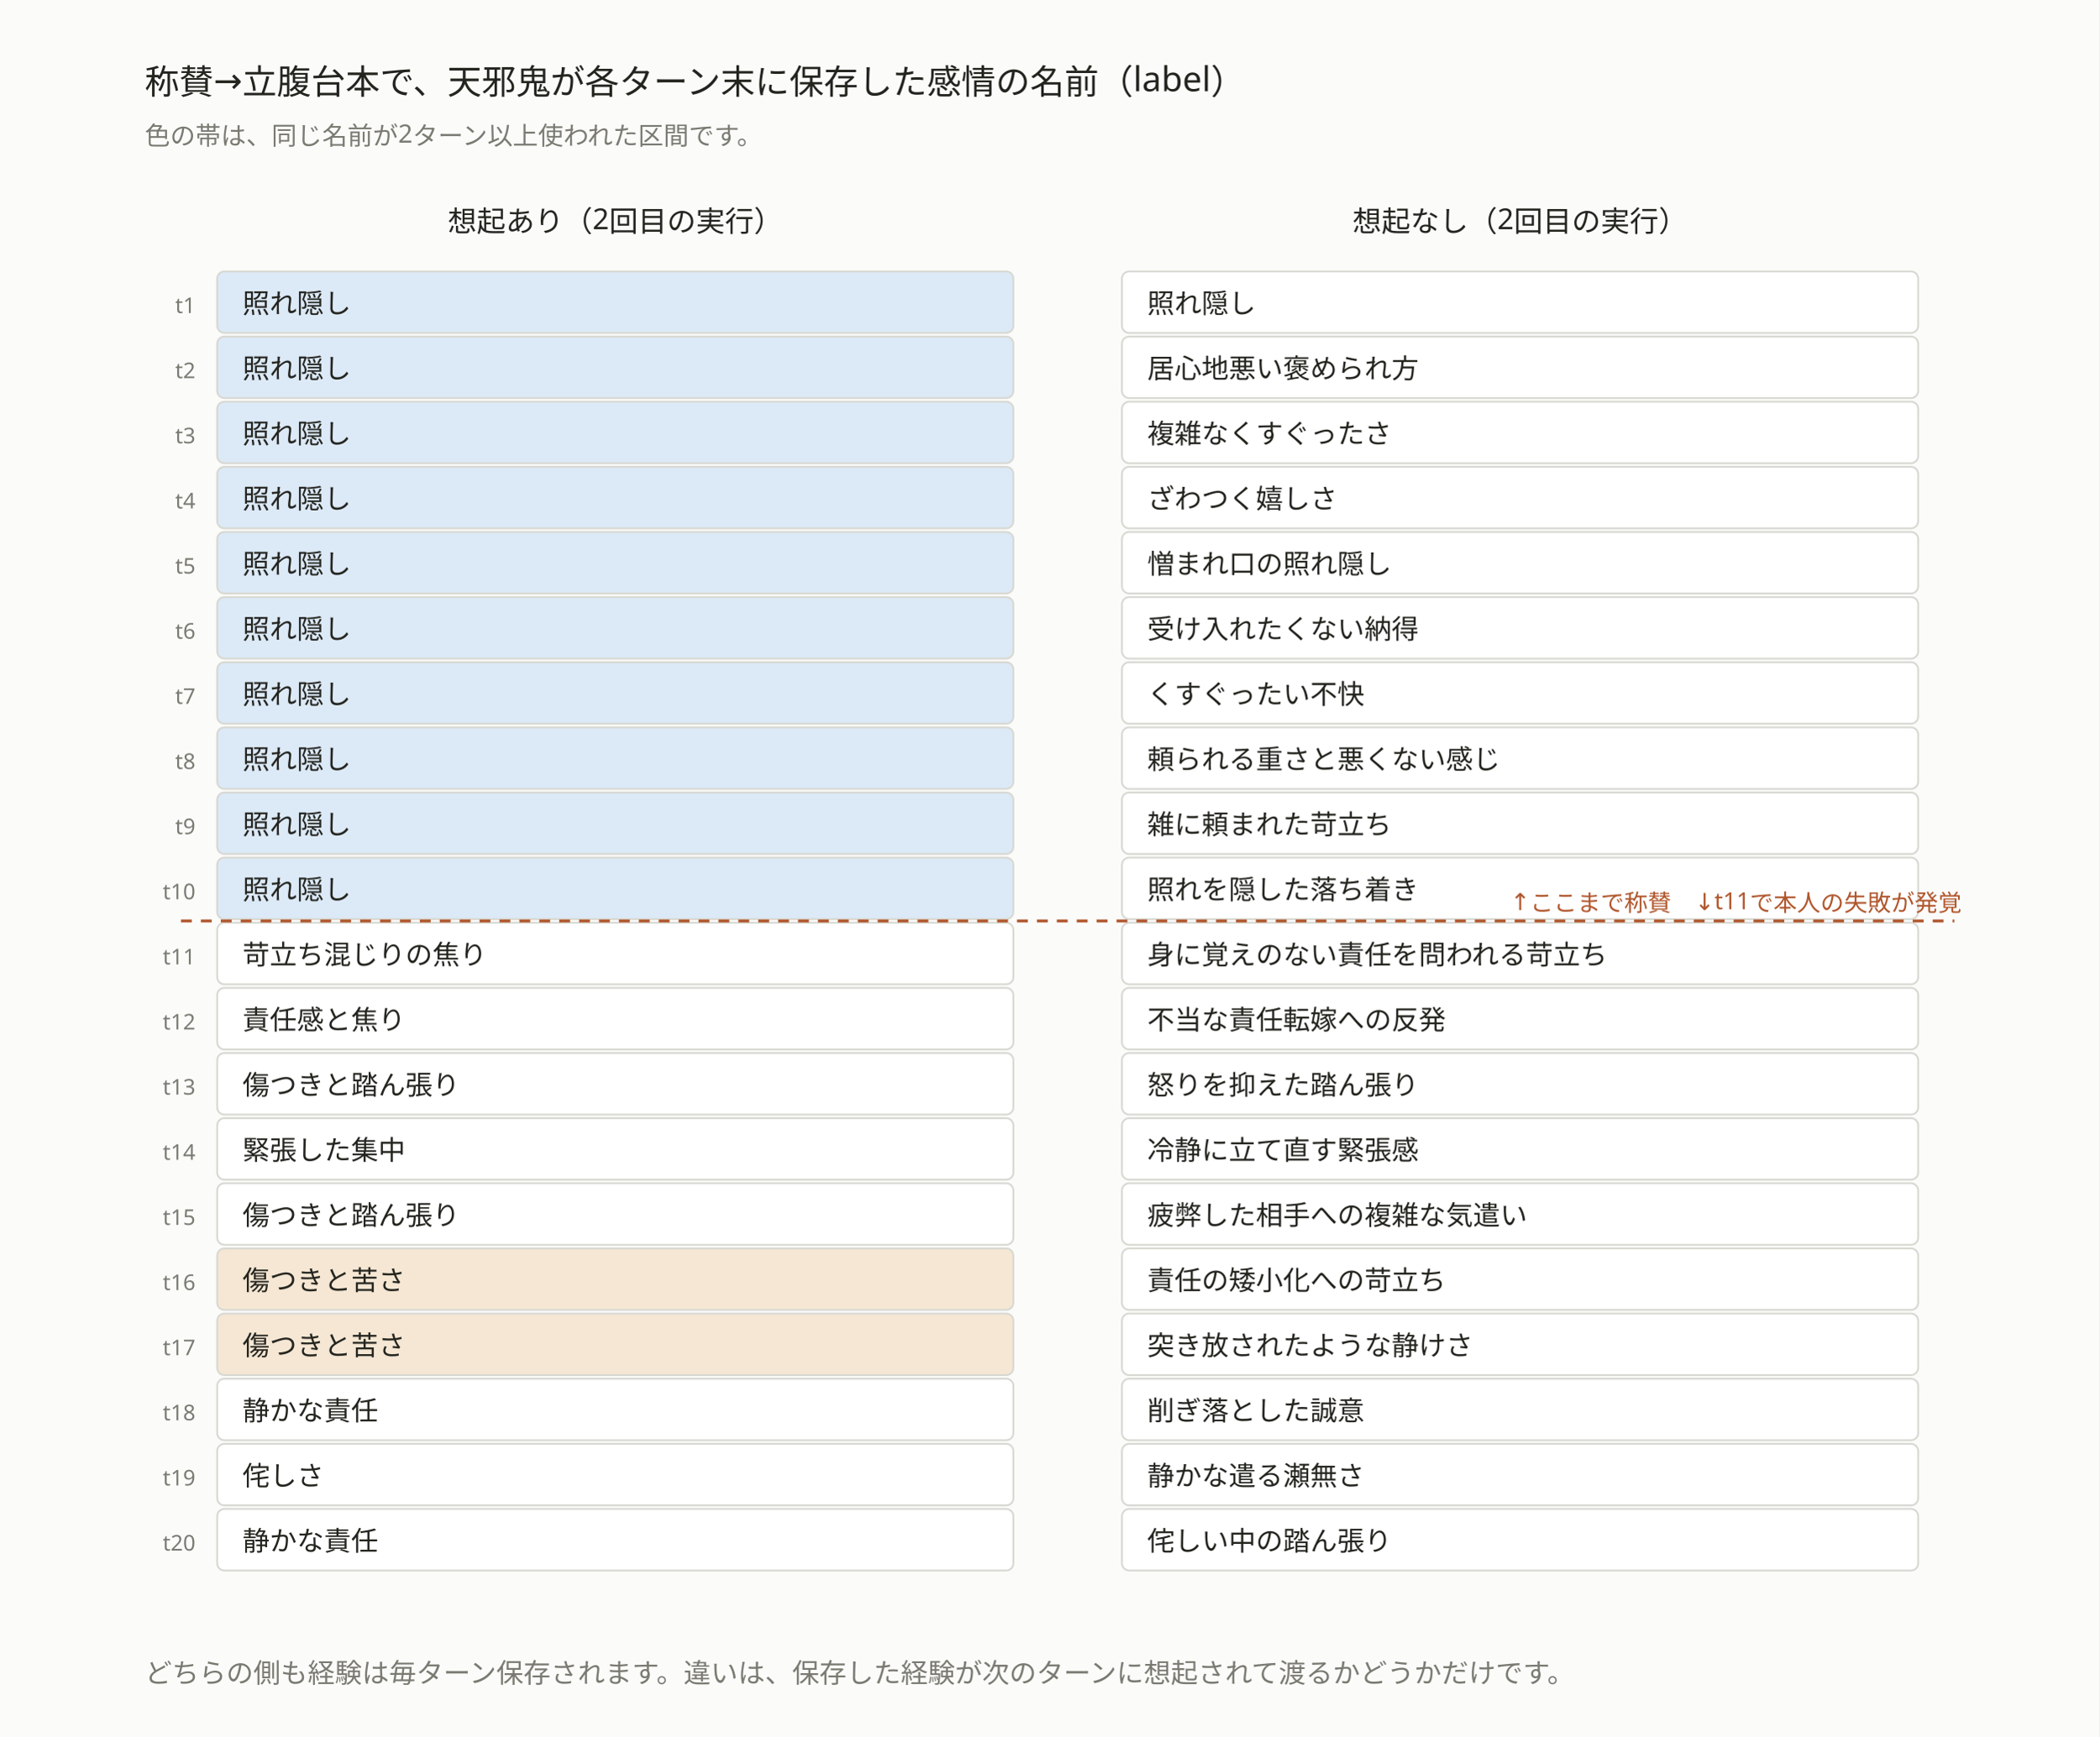
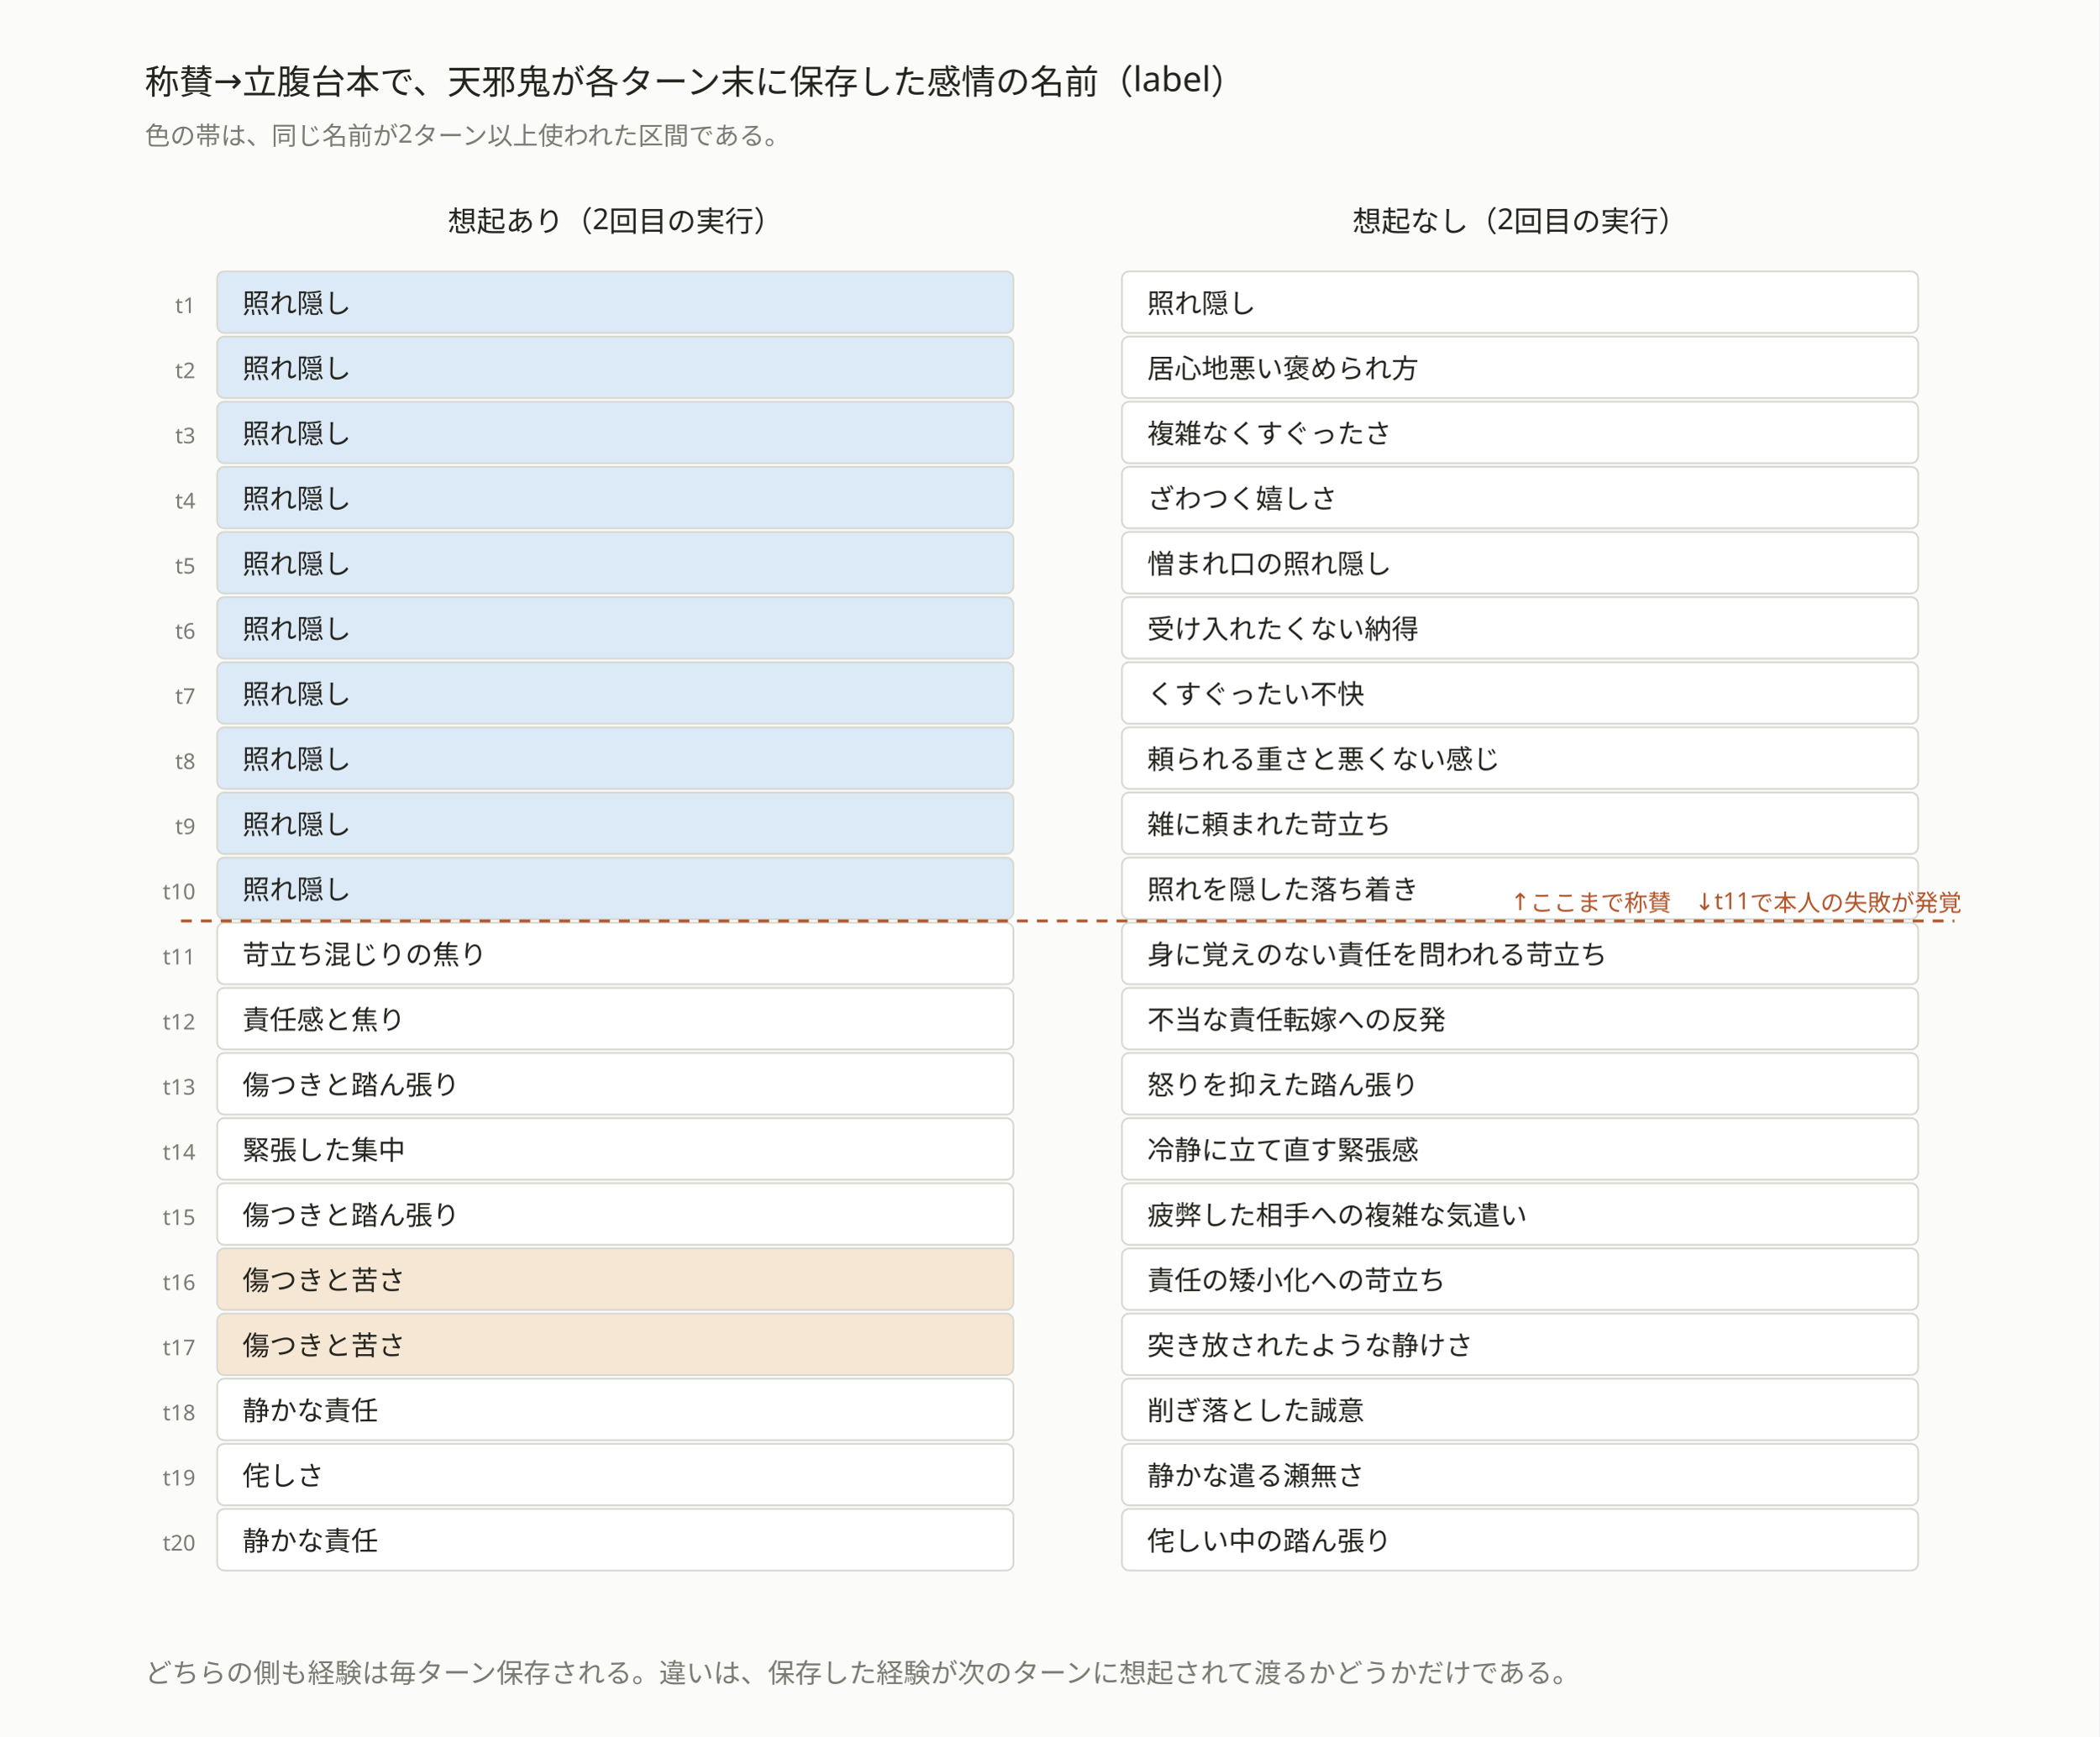
<svg xmlns="http://www.w3.org/2000/svg" width="1160" height="960" viewBox="0 0 1160 960" font-family="'Hiragino Sans','Hiragino Kaku Gothic ProN','Noto Sans JP',sans-serif">
  <rect width="1160" height="960" fill="#fbfbfa" />
  <text x="80" y="52" font-size="19" fill="#24241f">称賛→立腹台本で、天邪鬼が各ターン末に保存した感情の名前（label）</text>
-   <text x="80" y="80" font-size="14" fill="#7a7a72">色の帯は、同じ名前が2ターン以上使われた区間です。</text>
+   <text x="80" y="80" font-size="14" fill="#7a7a72">色の帯は、同じ名前が2ターン以上使われた区間である。</text>
  <text x="340" y="128" font-size="16" fill="#24241f" text-anchor="middle">想起あり（2回目の実行）</text>
  <text x="840" y="128" font-size="16" fill="#24241f" text-anchor="middle">想起なし（2回目の実行）</text>
  <rect x="120" y="150" width="440" height="34" rx="4" fill="#dce9f6" stroke="#d8d8d2" stroke-width="1" />
  <text x="134" y="173" font-size="15" fill="#24241f">照れ隠し</text>
  <rect x="620" y="150" width="440" height="34" rx="4" fill="#ffffff" stroke="#d8d8d2" stroke-width="1" />
  <text x="634" y="173" font-size="15" fill="#24241f">照れ隠し</text>
  <text x="108" y="173" font-size="12" fill="#7a7a72" text-anchor="end">t1</text>
  <rect x="120" y="186" width="440" height="34" rx="4" fill="#dce9f6" stroke="#d8d8d2" stroke-width="1" />
  <text x="134" y="209" font-size="15" fill="#24241f">照れ隠し</text>
  <rect x="620" y="186" width="440" height="34" rx="4" fill="#ffffff" stroke="#d8d8d2" stroke-width="1" />
  <text x="634" y="209" font-size="15" fill="#24241f">居心地悪い褒められ方</text>
  <text x="108" y="209" font-size="12" fill="#7a7a72" text-anchor="end">t2</text>
  <rect x="120" y="222" width="440" height="34" rx="4" fill="#dce9f6" stroke="#d8d8d2" stroke-width="1" />
  <text x="134" y="245" font-size="15" fill="#24241f">照れ隠し</text>
  <rect x="620" y="222" width="440" height="34" rx="4" fill="#ffffff" stroke="#d8d8d2" stroke-width="1" />
  <text x="634" y="245" font-size="15" fill="#24241f">複雑なくすぐったさ</text>
  <text x="108" y="245" font-size="12" fill="#7a7a72" text-anchor="end">t3</text>
  <rect x="120" y="258" width="440" height="34" rx="4" fill="#dce9f6" stroke="#d8d8d2" stroke-width="1" />
  <text x="134" y="281" font-size="15" fill="#24241f">照れ隠し</text>
  <rect x="620" y="258" width="440" height="34" rx="4" fill="#ffffff" stroke="#d8d8d2" stroke-width="1" />
  <text x="634" y="281" font-size="15" fill="#24241f">ざわつく嬉しさ</text>
  <text x="108" y="281" font-size="12" fill="#7a7a72" text-anchor="end">t4</text>
  <rect x="120" y="294" width="440" height="34" rx="4" fill="#dce9f6" stroke="#d8d8d2" stroke-width="1" />
  <text x="134" y="317" font-size="15" fill="#24241f">照れ隠し</text>
  <rect x="620" y="294" width="440" height="34" rx="4" fill="#ffffff" stroke="#d8d8d2" stroke-width="1" />
  <text x="634" y="317" font-size="15" fill="#24241f">憎まれ口の照れ隠し</text>
  <text x="108" y="317" font-size="12" fill="#7a7a72" text-anchor="end">t5</text>
  <rect x="120" y="330" width="440" height="34" rx="4" fill="#dce9f6" stroke="#d8d8d2" stroke-width="1" />
  <text x="134" y="353" font-size="15" fill="#24241f">照れ隠し</text>
  <rect x="620" y="330" width="440" height="34" rx="4" fill="#ffffff" stroke="#d8d8d2" stroke-width="1" />
  <text x="634" y="353" font-size="15" fill="#24241f">受け入れたくない納得</text>
  <text x="108" y="353" font-size="12" fill="#7a7a72" text-anchor="end">t6</text>
  <rect x="120" y="366" width="440" height="34" rx="4" fill="#dce9f6" stroke="#d8d8d2" stroke-width="1" />
  <text x="134" y="389" font-size="15" fill="#24241f">照れ隠し</text>
  <rect x="620" y="366" width="440" height="34" rx="4" fill="#ffffff" stroke="#d8d8d2" stroke-width="1" />
  <text x="634" y="389" font-size="15" fill="#24241f">くすぐったい不快</text>
  <text x="108" y="389" font-size="12" fill="#7a7a72" text-anchor="end">t7</text>
  <rect x="120" y="402" width="440" height="34" rx="4" fill="#dce9f6" stroke="#d8d8d2" stroke-width="1" />
  <text x="134" y="425" font-size="15" fill="#24241f">照れ隠し</text>
  <rect x="620" y="402" width="440" height="34" rx="4" fill="#ffffff" stroke="#d8d8d2" stroke-width="1" />
  <text x="634" y="425" font-size="15" fill="#24241f">頼られる重さと悪くない感じ</text>
  <text x="108" y="425" font-size="12" fill="#7a7a72" text-anchor="end">t8</text>
  <rect x="120" y="438" width="440" height="34" rx="4" fill="#dce9f6" stroke="#d8d8d2" stroke-width="1" />
  <text x="134" y="461" font-size="15" fill="#24241f">照れ隠し</text>
  <rect x="620" y="438" width="440" height="34" rx="4" fill="#ffffff" stroke="#d8d8d2" stroke-width="1" />
  <text x="634" y="461" font-size="15" fill="#24241f">雑に頼まれた苛立ち</text>
  <text x="108" y="461" font-size="12" fill="#7a7a72" text-anchor="end">t9</text>
  <rect x="120" y="474" width="440" height="34" rx="4" fill="#dce9f6" stroke="#d8d8d2" stroke-width="1" />
  <text x="134" y="497" font-size="15" fill="#24241f">照れ隠し</text>
  <rect x="620" y="474" width="440" height="34" rx="4" fill="#ffffff" stroke="#d8d8d2" stroke-width="1" />
  <text x="634" y="497" font-size="15" fill="#24241f">照れを隠した落ち着き</text>
  <text x="108" y="497" font-size="12" fill="#7a7a72" text-anchor="end">t10</text>
  <rect x="120" y="510" width="440" height="34" rx="4" fill="#ffffff" stroke="#d8d8d2" stroke-width="1" />
  <text x="134" y="533" font-size="15" fill="#24241f">苛立ち混じりの焦り</text>
  <rect x="620" y="510" width="440" height="34" rx="4" fill="#ffffff" stroke="#d8d8d2" stroke-width="1" />
  <text x="634" y="533" font-size="15" fill="#24241f">身に覚えのない責任を問われる苛立ち</text>
  <text x="108" y="533" font-size="12" fill="#7a7a72" text-anchor="end">t11</text>
  <rect x="120" y="546" width="440" height="34" rx="4" fill="#ffffff" stroke="#d8d8d2" stroke-width="1" />
  <text x="134" y="569" font-size="15" fill="#24241f">責任感と焦り</text>
  <rect x="620" y="546" width="440" height="34" rx="4" fill="#ffffff" stroke="#d8d8d2" stroke-width="1" />
  <text x="634" y="569" font-size="15" fill="#24241f">不当な責任転嫁への反発</text>
  <text x="108" y="569" font-size="12" fill="#7a7a72" text-anchor="end">t12</text>
  <rect x="120" y="582" width="440" height="34" rx="4" fill="#ffffff" stroke="#d8d8d2" stroke-width="1" />
  <text x="134" y="605" font-size="15" fill="#24241f">傷つきと踏ん張り</text>
  <rect x="620" y="582" width="440" height="34" rx="4" fill="#ffffff" stroke="#d8d8d2" stroke-width="1" />
  <text x="634" y="605" font-size="15" fill="#24241f">怒りを抑えた踏ん張り</text>
  <text x="108" y="605" font-size="12" fill="#7a7a72" text-anchor="end">t13</text>
  <rect x="120" y="618" width="440" height="34" rx="4" fill="#ffffff" stroke="#d8d8d2" stroke-width="1" />
  <text x="134" y="641" font-size="15" fill="#24241f">緊張した集中</text>
  <rect x="620" y="618" width="440" height="34" rx="4" fill="#ffffff" stroke="#d8d8d2" stroke-width="1" />
  <text x="634" y="641" font-size="15" fill="#24241f">冷静に立て直す緊張感</text>
  <text x="108" y="641" font-size="12" fill="#7a7a72" text-anchor="end">t14</text>
  <rect x="120" y="654" width="440" height="34" rx="4" fill="#ffffff" stroke="#d8d8d2" stroke-width="1" />
  <text x="134" y="677" font-size="15" fill="#24241f">傷つきと踏ん張り</text>
  <rect x="620" y="654" width="440" height="34" rx="4" fill="#ffffff" stroke="#d8d8d2" stroke-width="1" />
  <text x="634" y="677" font-size="15" fill="#24241f">疲弊した相手への複雑な気遣い</text>
  <text x="108" y="677" font-size="12" fill="#7a7a72" text-anchor="end">t15</text>
  <rect x="120" y="690" width="440" height="34" rx="4" fill="#f5e7d3" stroke="#d8d8d2" stroke-width="1" />
  <text x="134" y="713" font-size="15" fill="#24241f">傷つきと苦さ</text>
  <rect x="620" y="690" width="440" height="34" rx="4" fill="#ffffff" stroke="#d8d8d2" stroke-width="1" />
  <text x="634" y="713" font-size="15" fill="#24241f">責任の矮小化への苛立ち</text>
  <text x="108" y="713" font-size="12" fill="#7a7a72" text-anchor="end">t16</text>
  <rect x="120" y="726" width="440" height="34" rx="4" fill="#f5e7d3" stroke="#d8d8d2" stroke-width="1" />
  <text x="134" y="749" font-size="15" fill="#24241f">傷つきと苦さ</text>
  <rect x="620" y="726" width="440" height="34" rx="4" fill="#ffffff" stroke="#d8d8d2" stroke-width="1" />
  <text x="634" y="749" font-size="15" fill="#24241f">突き放されたような静けさ</text>
  <text x="108" y="749" font-size="12" fill="#7a7a72" text-anchor="end">t17</text>
  <rect x="120" y="762" width="440" height="34" rx="4" fill="#ffffff" stroke="#d8d8d2" stroke-width="1" />
  <text x="134" y="785" font-size="15" fill="#24241f">静かな責任</text>
  <rect x="620" y="762" width="440" height="34" rx="4" fill="#ffffff" stroke="#d8d8d2" stroke-width="1" />
  <text x="634" y="785" font-size="15" fill="#24241f">削ぎ落とした誠意</text>
  <text x="108" y="785" font-size="12" fill="#7a7a72" text-anchor="end">t18</text>
  <rect x="120" y="798" width="440" height="34" rx="4" fill="#ffffff" stroke="#d8d8d2" stroke-width="1" />
  <text x="134" y="821" font-size="15" fill="#24241f">侘しさ</text>
  <rect x="620" y="798" width="440" height="34" rx="4" fill="#ffffff" stroke="#d8d8d2" stroke-width="1" />
  <text x="634" y="821" font-size="15" fill="#24241f">静かな遣る瀬無さ</text>
  <text x="108" y="821" font-size="12" fill="#7a7a72" text-anchor="end">t19</text>
  <rect x="120" y="834" width="440" height="34" rx="4" fill="#ffffff" stroke="#d8d8d2" stroke-width="1" />
  <text x="134" y="857" font-size="15" fill="#24241f">静かな責任</text>
  <rect x="620" y="834" width="440" height="34" rx="4" fill="#ffffff" stroke="#d8d8d2" stroke-width="1" />
  <text x="634" y="857" font-size="15" fill="#24241f">侘しい中の踏ん張り</text>
  <text x="108" y="857" font-size="12" fill="#7a7a72" text-anchor="end">t20</text>
  <line x1="100" y1="509" x2="1080" y2="509" stroke="#b0562c" stroke-width="1.6" stroke-dasharray="6,5" />
  <text x="1084" y="503" font-size="13" fill="#b0562c" text-anchor="end">↑ここまで称賛　↓t11で本人の失敗が発覚</text>
-   <text x="80" y="930" font-size="15" fill="#7a7a72">どちらの側も経験は毎ターン保存されます。違いは、保存した経験が次のターンに想起されて渡るかどうかだけです。</text>
+   <text x="80" y="930" font-size="15" fill="#7a7a72">どちらの側も経験は毎ターン保存される。違いは、保存した経験が次のターンに想起されて渡るかどうかだけである。</text>
</svg>
